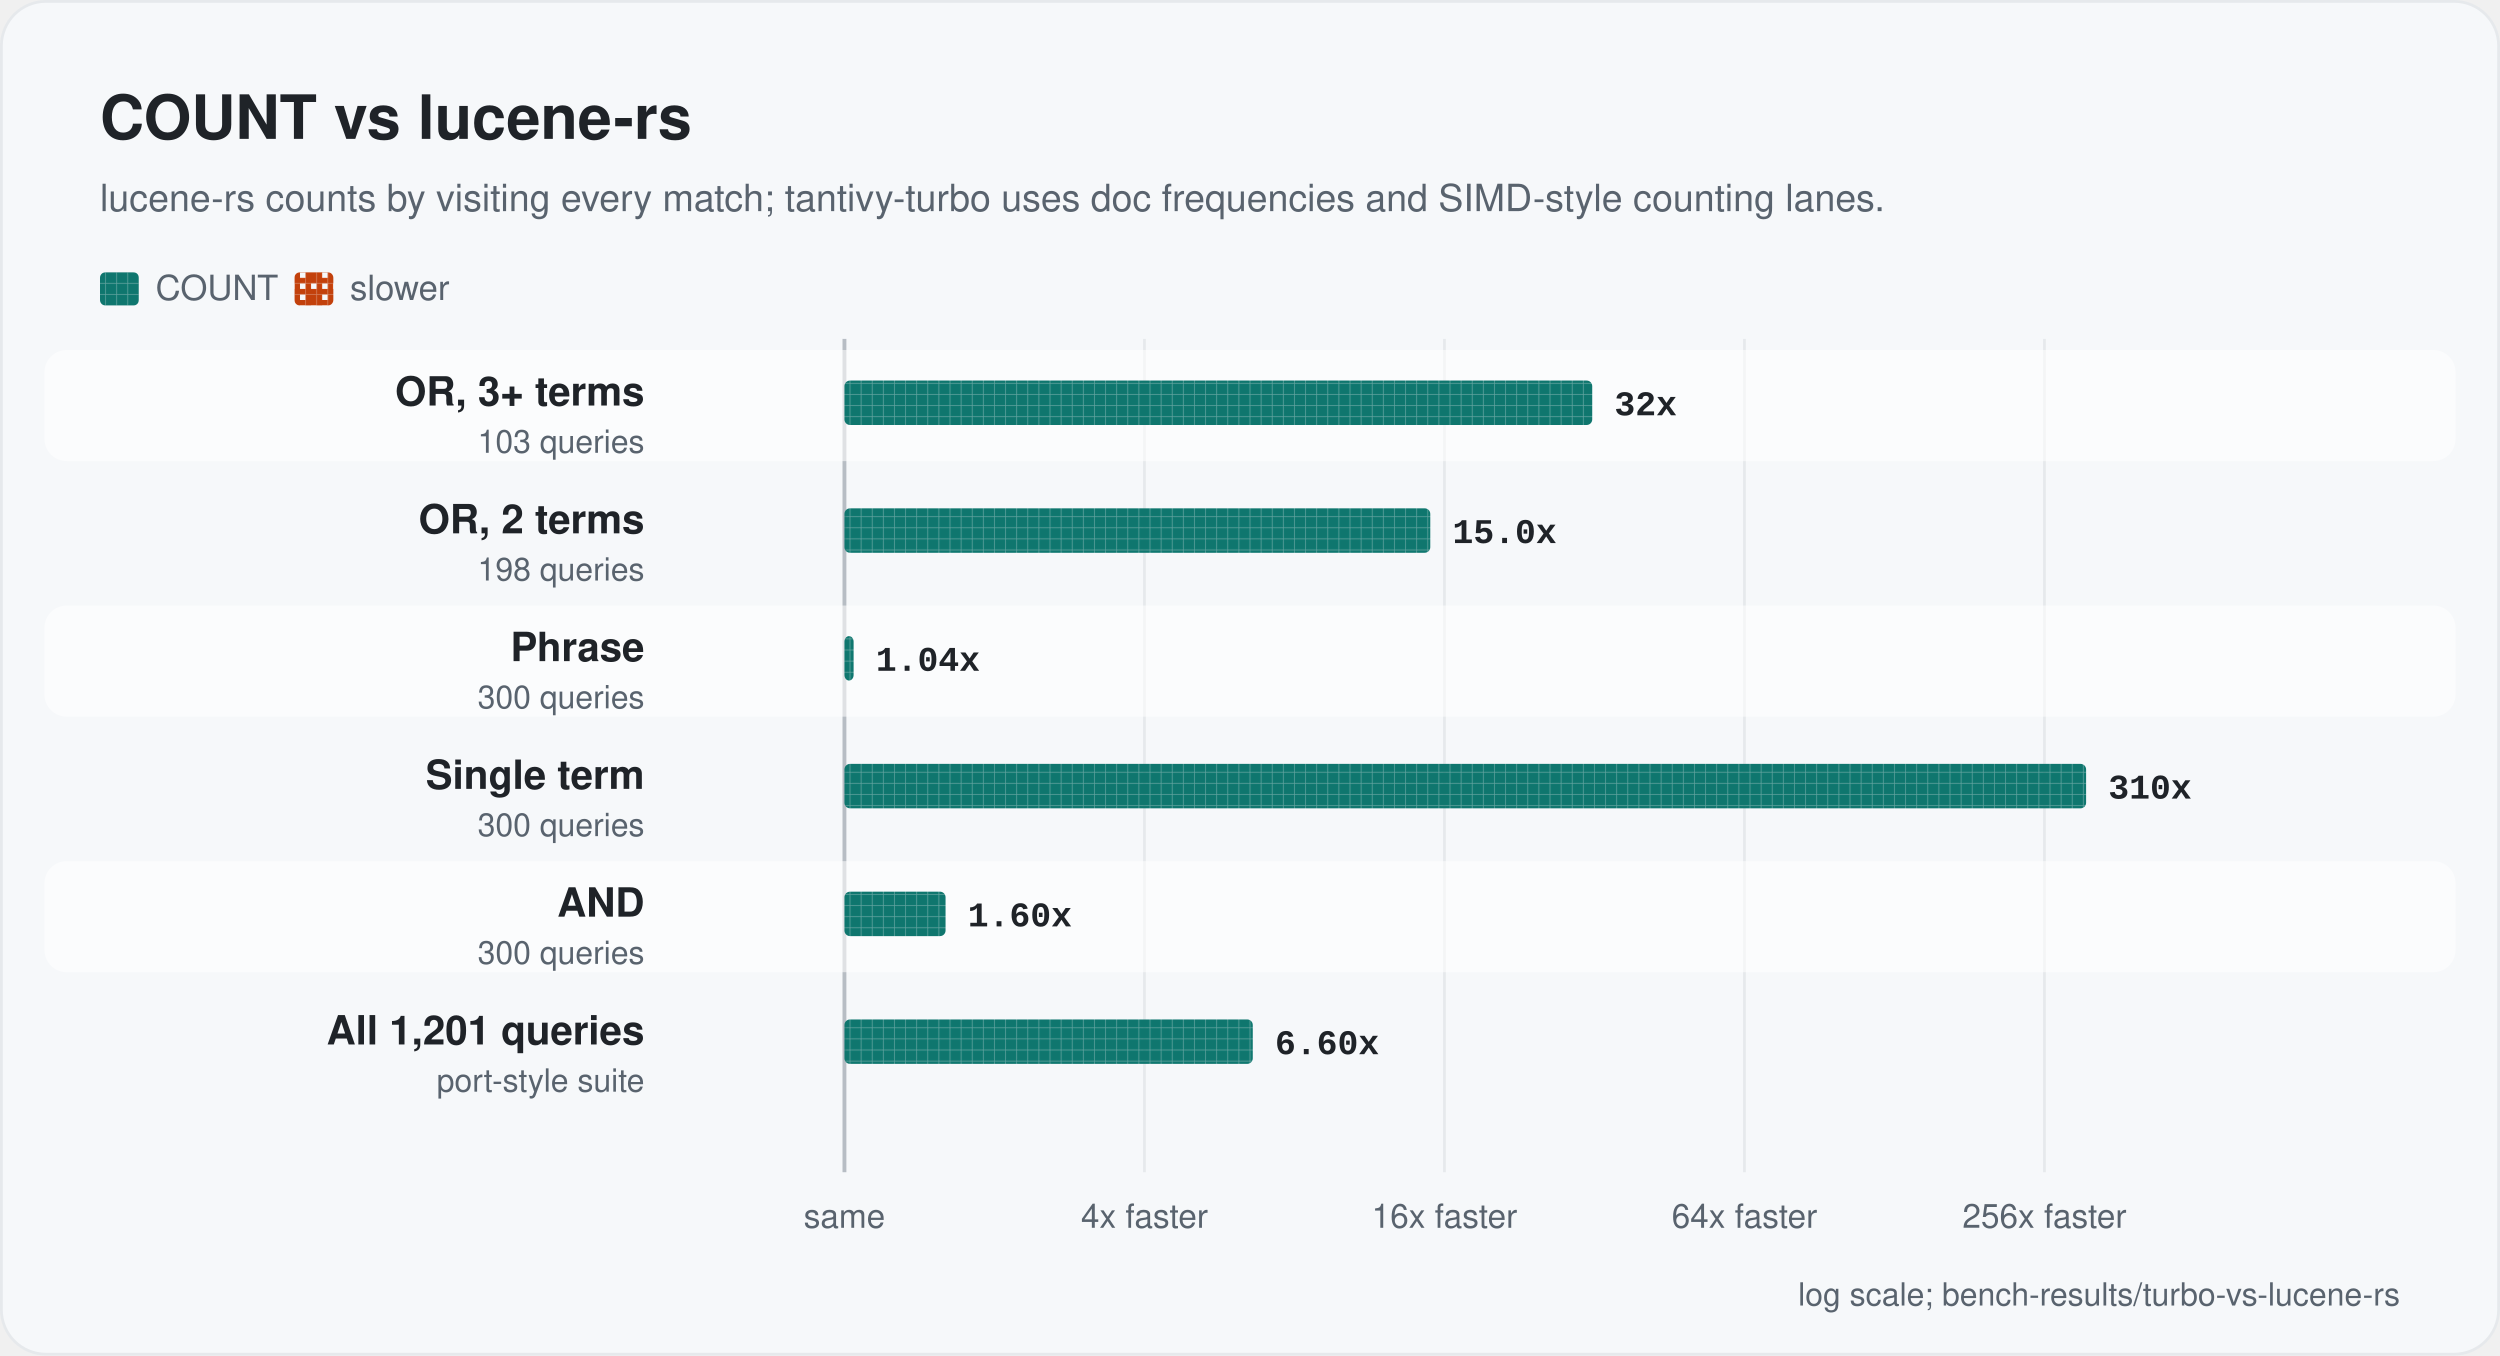
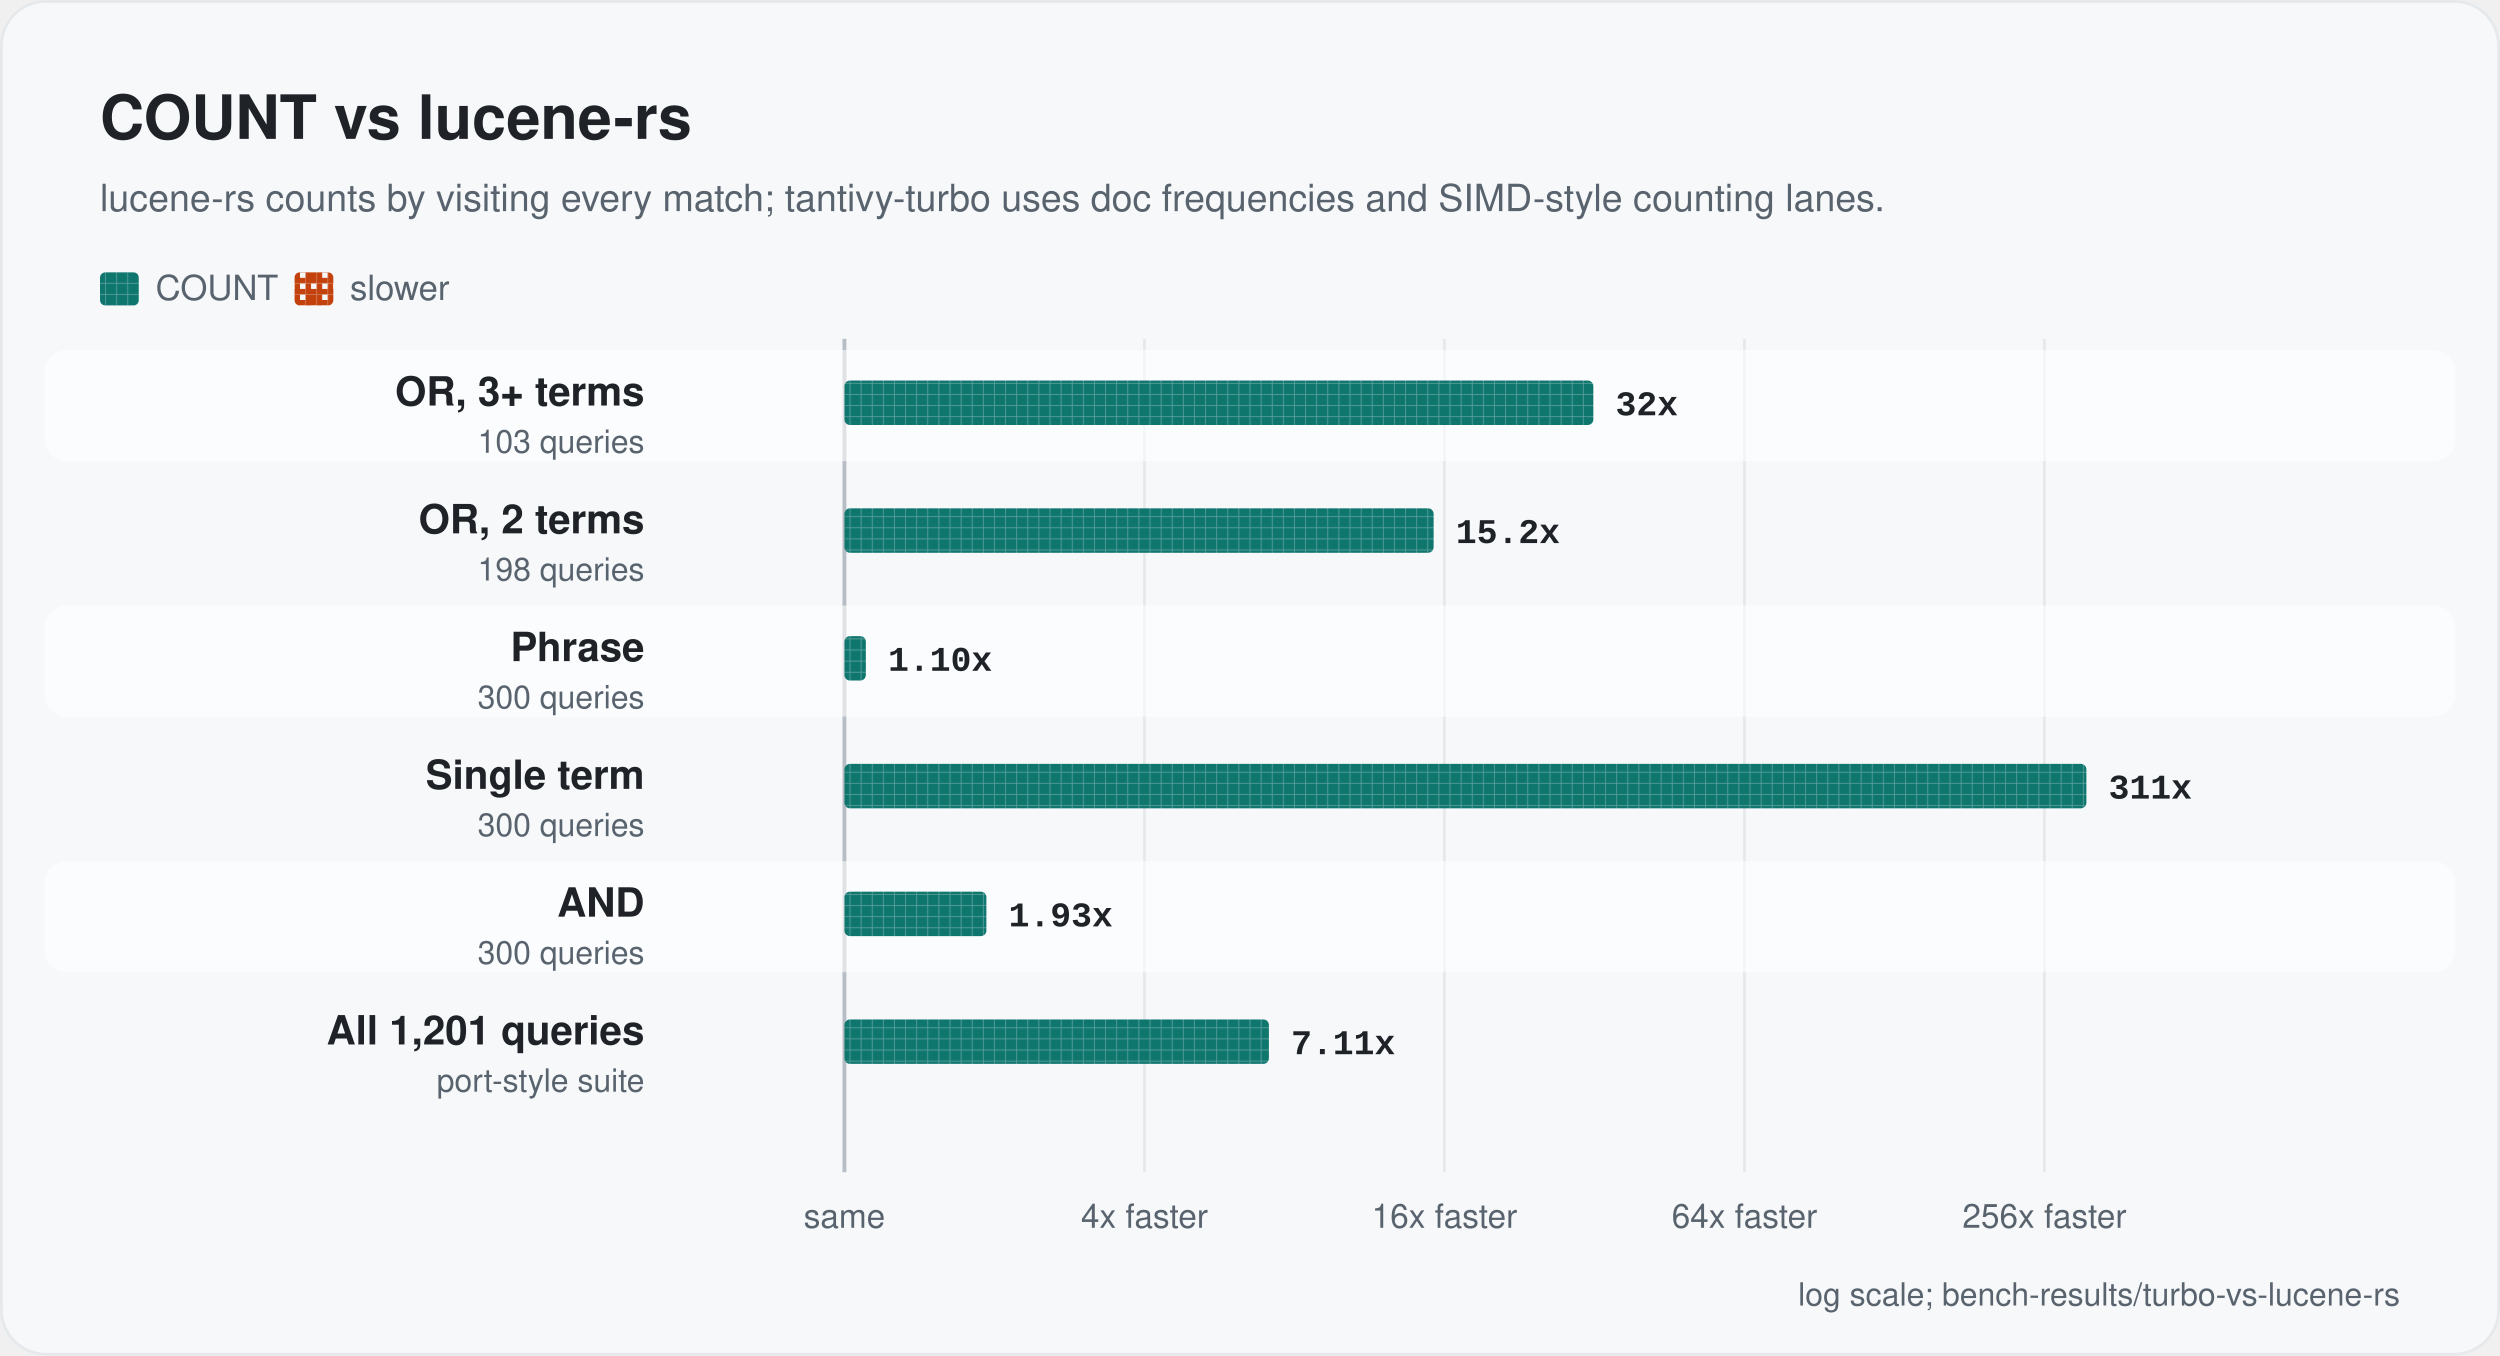
<svg xmlns="http://www.w3.org/2000/svg" width="900" height="488" viewBox="0 0 900 488">
  <defs>
    <pattern id="fast6" width="8" height="8" patternUnits="userSpaceOnUse">
      <rect x="0" y="0" width="2" height="2" fill="#4d7c0f" />
      <rect x="4" y="0" width="2" height="2" fill="#4d7c0f" />
      <rect x="2" y="2" width="2" height="2" fill="#4d7c0f" />
      <rect x="0" y="4" width="2" height="2" fill="#4d7c0f" />
      <rect x="4" y="4" width="2" height="2" fill="#4d7c0f" />
      <rect x="6" y="6" width="2" height="2" fill="#4d7c0f" />
    </pattern>
    <pattern id="fast10" width="8" height="8" patternUnits="userSpaceOnUse">
      <rect x="0" y="0" width="2" height="2" fill="#4d7c0f" />
      <rect x="2" y="0" width="2" height="2" fill="#4d7c0f" />
      <rect x="4" y="0" width="2" height="2" fill="#4d7c0f" />
      <rect x="2" y="2" width="2" height="2" fill="#4d7c0f" />
      <rect x="6" y="2" width="2" height="2" fill="#4d7c0f" />
      <rect x="0" y="4" width="2" height="2" fill="#4d7c0f" />
      <rect x="4" y="4" width="2" height="2" fill="#4d7c0f" />
      <rect x="6" y="4" width="2" height="2" fill="#4d7c0f" />
      <rect x="2" y="6" width="2" height="2" fill="#4d7c0f" />
      <rect x="6" y="6" width="2" height="2" fill="#4d7c0f" />
    </pattern>
    <pattern id="fast13" width="8" height="8" patternUnits="userSpaceOnUse">
      <rect x="0" y="0" width="2" height="2" fill="#4d7c0f" />
      <rect x="2" y="0" width="2" height="2" fill="#4d7c0f" />
      <rect x="4" y="0" width="2" height="2" fill="#4d7c0f" />
      <rect x="6" y="0" width="2" height="2" fill="#4d7c0f" />
      <rect x="0" y="2" width="2" height="2" fill="#4d7c0f" />
      <rect x="2" y="2" width="2" height="2" fill="#4d7c0f" />
      <rect x="6" y="2" width="2" height="2" fill="#4d7c0f" />
      <rect x="0" y="4" width="2" height="2" fill="#4d7c0f" />
      <rect x="2" y="4" width="2" height="2" fill="#4d7c0f" />
      <rect x="4" y="4" width="2" height="2" fill="#4d7c0f" />
      <rect x="6" y="4" width="2" height="2" fill="#4d7c0f" />
      <rect x="2" y="6" width="2" height="2" fill="#4d7c0f" />
      <rect x="6" y="6" width="2" height="2" fill="#4d7c0f" />
    </pattern>
    <pattern id="fast16" width="8" height="8" patternUnits="userSpaceOnUse">
      <rect x="0" y="0" width="2" height="2" fill="#4d7c0f" />
      <rect x="2" y="0" width="2" height="2" fill="#4d7c0f" />
      <rect x="4" y="0" width="2" height="2" fill="#4d7c0f" />
      <rect x="6" y="0" width="2" height="2" fill="#4d7c0f" />
      <rect x="0" y="2" width="2" height="2" fill="#4d7c0f" />
      <rect x="2" y="2" width="2" height="2" fill="#4d7c0f" />
      <rect x="4" y="2" width="2" height="2" fill="#4d7c0f" />
      <rect x="6" y="2" width="2" height="2" fill="#4d7c0f" />
      <rect x="0" y="4" width="2" height="2" fill="#4d7c0f" />
      <rect x="2" y="4" width="2" height="2" fill="#4d7c0f" />
      <rect x="4" y="4" width="2" height="2" fill="#4d7c0f" />
      <rect x="6" y="4" width="2" height="2" fill="#4d7c0f" />
      <rect x="0" y="6" width="2" height="2" fill="#4d7c0f" />
      <rect x="2" y="6" width="2" height="2" fill="#4d7c0f" />
      <rect x="4" y="6" width="2" height="2" fill="#4d7c0f" />
      <rect x="6" y="6" width="2" height="2" fill="#4d7c0f" />
    </pattern>
    <pattern id="fast26" width="8" height="8" patternUnits="userSpaceOnUse">
      <rect x="0" y="0" width="2" height="2" fill="#0f766e" />
      <rect x="4" y="0" width="2" height="2" fill="#0f766e" />
      <rect x="2" y="2" width="2" height="2" fill="#0f766e" />
      <rect x="0" y="4" width="2" height="2" fill="#0f766e" />
      <rect x="4" y="4" width="2" height="2" fill="#0f766e" />
      <rect x="6" y="6" width="2" height="2" fill="#0f766e" />
    </pattern>
    <pattern id="fast210" width="8" height="8" patternUnits="userSpaceOnUse">
      <rect x="0" y="0" width="2" height="2" fill="#0f766e" />
      <rect x="2" y="0" width="2" height="2" fill="#0f766e" />
      <rect x="4" y="0" width="2" height="2" fill="#0f766e" />
      <rect x="2" y="2" width="2" height="2" fill="#0f766e" />
      <rect x="6" y="2" width="2" height="2" fill="#0f766e" />
      <rect x="0" y="4" width="2" height="2" fill="#0f766e" />
      <rect x="4" y="4" width="2" height="2" fill="#0f766e" />
      <rect x="6" y="4" width="2" height="2" fill="#0f766e" />
      <rect x="2" y="6" width="2" height="2" fill="#0f766e" />
      <rect x="6" y="6" width="2" height="2" fill="#0f766e" />
    </pattern>
    <pattern id="fast213" width="8" height="8" patternUnits="userSpaceOnUse">
      <rect x="0" y="0" width="2" height="2" fill="#0f766e" />
      <rect x="2" y="0" width="2" height="2" fill="#0f766e" />
      <rect x="4" y="0" width="2" height="2" fill="#0f766e" />
      <rect x="6" y="0" width="2" height="2" fill="#0f766e" />
      <rect x="0" y="2" width="2" height="2" fill="#0f766e" />
      <rect x="2" y="2" width="2" height="2" fill="#0f766e" />
      <rect x="6" y="2" width="2" height="2" fill="#0f766e" />
      <rect x="0" y="4" width="2" height="2" fill="#0f766e" />
      <rect x="2" y="4" width="2" height="2" fill="#0f766e" />
      <rect x="4" y="4" width="2" height="2" fill="#0f766e" />
      <rect x="6" y="4" width="2" height="2" fill="#0f766e" />
      <rect x="2" y="6" width="2" height="2" fill="#0f766e" />
      <rect x="6" y="6" width="2" height="2" fill="#0f766e" />
    </pattern>
    <pattern id="fast216" width="8" height="8" patternUnits="userSpaceOnUse">
      <rect x="0" y="0" width="2" height="2" fill="#0f766e" />
      <rect x="2" y="0" width="2" height="2" fill="#0f766e" />
      <rect x="4" y="0" width="2" height="2" fill="#0f766e" />
      <rect x="6" y="0" width="2" height="2" fill="#0f766e" />
      <rect x="0" y="2" width="2" height="2" fill="#0f766e" />
      <rect x="2" y="2" width="2" height="2" fill="#0f766e" />
      <rect x="4" y="2" width="2" height="2" fill="#0f766e" />
      <rect x="6" y="2" width="2" height="2" fill="#0f766e" />
      <rect x="0" y="4" width="2" height="2" fill="#0f766e" />
      <rect x="2" y="4" width="2" height="2" fill="#0f766e" />
      <rect x="4" y="4" width="2" height="2" fill="#0f766e" />
      <rect x="6" y="4" width="2" height="2" fill="#0f766e" />
      <rect x="0" y="6" width="2" height="2" fill="#0f766e" />
      <rect x="2" y="6" width="2" height="2" fill="#0f766e" />
      <rect x="4" y="6" width="2" height="2" fill="#0f766e" />
      <rect x="6" y="6" width="2" height="2" fill="#0f766e" />
    </pattern>
    <pattern id="slow6" width="8" height="8" patternUnits="userSpaceOnUse">
      <rect x="0" y="0" width="2" height="2" fill="#c2410c" />
      <rect x="4" y="0" width="2" height="2" fill="#c2410c" />
      <rect x="2" y="2" width="2" height="2" fill="#c2410c" />
      <rect x="0" y="4" width="2" height="2" fill="#c2410c" />
      <rect x="4" y="4" width="2" height="2" fill="#c2410c" />
      <rect x="6" y="6" width="2" height="2" fill="#c2410c" />
    </pattern>
    <pattern id="slow10" width="8" height="8" patternUnits="userSpaceOnUse">
      <rect x="0" y="0" width="2" height="2" fill="#c2410c" />
      <rect x="2" y="0" width="2" height="2" fill="#c2410c" />
      <rect x="4" y="0" width="2" height="2" fill="#c2410c" />
      <rect x="2" y="2" width="2" height="2" fill="#c2410c" />
      <rect x="6" y="2" width="2" height="2" fill="#c2410c" />
      <rect x="0" y="4" width="2" height="2" fill="#c2410c" />
      <rect x="4" y="4" width="2" height="2" fill="#c2410c" />
      <rect x="6" y="4" width="2" height="2" fill="#c2410c" />
      <rect x="2" y="6" width="2" height="2" fill="#c2410c" />
      <rect x="6" y="6" width="2" height="2" fill="#c2410c" />
    </pattern>
    <pattern id="slow13" width="8" height="8" patternUnits="userSpaceOnUse">
      <rect x="0" y="0" width="2" height="2" fill="#c2410c" />
      <rect x="2" y="0" width="2" height="2" fill="#c2410c" />
      <rect x="4" y="0" width="2" height="2" fill="#c2410c" />
      <rect x="6" y="0" width="2" height="2" fill="#c2410c" />
      <rect x="0" y="2" width="2" height="2" fill="#c2410c" />
      <rect x="2" y="2" width="2" height="2" fill="#c2410c" />
      <rect x="6" y="2" width="2" height="2" fill="#c2410c" />
      <rect x="0" y="4" width="2" height="2" fill="#c2410c" />
      <rect x="2" y="4" width="2" height="2" fill="#c2410c" />
      <rect x="4" y="4" width="2" height="2" fill="#c2410c" />
      <rect x="6" y="4" width="2" height="2" fill="#c2410c" />
      <rect x="2" y="6" width="2" height="2" fill="#c2410c" />
      <rect x="6" y="6" width="2" height="2" fill="#c2410c" />
    </pattern>
    <pattern id="slow16" width="8" height="8" patternUnits="userSpaceOnUse">
      <rect x="0" y="0" width="2" height="2" fill="#c2410c" />
      <rect x="2" y="0" width="2" height="2" fill="#c2410c" />
      <rect x="4" y="0" width="2" height="2" fill="#c2410c" />
      <rect x="6" y="0" width="2" height="2" fill="#c2410c" />
      <rect x="0" y="2" width="2" height="2" fill="#c2410c" />
      <rect x="2" y="2" width="2" height="2" fill="#c2410c" />
      <rect x="4" y="2" width="2" height="2" fill="#c2410c" />
      <rect x="6" y="2" width="2" height="2" fill="#c2410c" />
      <rect x="0" y="4" width="2" height="2" fill="#c2410c" />
      <rect x="2" y="4" width="2" height="2" fill="#c2410c" />
      <rect x="4" y="4" width="2" height="2" fill="#c2410c" />
      <rect x="6" y="4" width="2" height="2" fill="#c2410c" />
      <rect x="0" y="6" width="2" height="2" fill="#c2410c" />
      <rect x="2" y="6" width="2" height="2" fill="#c2410c" />
      <rect x="4" y="6" width="2" height="2" fill="#c2410c" />
      <rect x="6" y="6" width="2" height="2" fill="#c2410c" />
    </pattern>
    <pattern id="neutral6" width="8" height="8" patternUnits="userSpaceOnUse">
      <rect x="0" y="0" width="2" height="2" fill="#8c959f" />
      <rect x="4" y="0" width="2" height="2" fill="#8c959f" />
      <rect x="2" y="2" width="2" height="2" fill="#8c959f" />
      <rect x="0" y="4" width="2" height="2" fill="#8c959f" />
      <rect x="4" y="4" width="2" height="2" fill="#8c959f" />
      <rect x="6" y="6" width="2" height="2" fill="#8c959f" />
    </pattern>
    <pattern id="neutral10" width="8" height="8" patternUnits="userSpaceOnUse">
      <rect x="0" y="0" width="2" height="2" fill="#8c959f" />
      <rect x="2" y="0" width="2" height="2" fill="#8c959f" />
      <rect x="4" y="0" width="2" height="2" fill="#8c959f" />
      <rect x="2" y="2" width="2" height="2" fill="#8c959f" />
      <rect x="6" y="2" width="2" height="2" fill="#8c959f" />
      <rect x="0" y="4" width="2" height="2" fill="#8c959f" />
      <rect x="4" y="4" width="2" height="2" fill="#8c959f" />
      <rect x="6" y="4" width="2" height="2" fill="#8c959f" />
      <rect x="2" y="6" width="2" height="2" fill="#8c959f" />
      <rect x="6" y="6" width="2" height="2" fill="#8c959f" />
    </pattern>
    <pattern id="neutral13" width="8" height="8" patternUnits="userSpaceOnUse">
      <rect x="0" y="0" width="2" height="2" fill="#8c959f" />
      <rect x="2" y="0" width="2" height="2" fill="#8c959f" />
      <rect x="4" y="0" width="2" height="2" fill="#8c959f" />
      <rect x="6" y="0" width="2" height="2" fill="#8c959f" />
      <rect x="0" y="2" width="2" height="2" fill="#8c959f" />
      <rect x="2" y="2" width="2" height="2" fill="#8c959f" />
      <rect x="6" y="2" width="2" height="2" fill="#8c959f" />
      <rect x="0" y="4" width="2" height="2" fill="#8c959f" />
      <rect x="2" y="4" width="2" height="2" fill="#8c959f" />
      <rect x="4" y="4" width="2" height="2" fill="#8c959f" />
      <rect x="6" y="4" width="2" height="2" fill="#8c959f" />
      <rect x="2" y="6" width="2" height="2" fill="#8c959f" />
      <rect x="6" y="6" width="2" height="2" fill="#8c959f" />
    </pattern>
    <pattern id="neutral16" width="8" height="8" patternUnits="userSpaceOnUse">
      <rect x="0" y="0" width="2" height="2" fill="#8c959f" />
      <rect x="2" y="0" width="2" height="2" fill="#8c959f" />
      <rect x="4" y="0" width="2" height="2" fill="#8c959f" />
      <rect x="6" y="0" width="2" height="2" fill="#8c959f" />
      <rect x="0" y="2" width="2" height="2" fill="#8c959f" />
      <rect x="2" y="2" width="2" height="2" fill="#8c959f" />
      <rect x="4" y="2" width="2" height="2" fill="#8c959f" />
      <rect x="6" y="2" width="2" height="2" fill="#8c959f" />
      <rect x="0" y="4" width="2" height="2" fill="#8c959f" />
      <rect x="2" y="4" width="2" height="2" fill="#8c959f" />
      <rect x="4" y="4" width="2" height="2" fill="#8c959f" />
      <rect x="6" y="4" width="2" height="2" fill="#8c959f" />
      <rect x="0" y="6" width="2" height="2" fill="#8c959f" />
      <rect x="2" y="6" width="2" height="2" fill="#8c959f" />
      <rect x="4" y="6" width="2" height="2" fill="#8c959f" />
      <rect x="6" y="6" width="2" height="2" fill="#8c959f" />
    </pattern>
    <pattern id="ink6" width="8" height="8" patternUnits="userSpaceOnUse">
      <rect x="0" y="0" width="2" height="2" fill="#1f2328" />
      <rect x="4" y="0" width="2" height="2" fill="#1f2328" />
      <rect x="2" y="2" width="2" height="2" fill="#1f2328" />
      <rect x="0" y="4" width="2" height="2" fill="#1f2328" />
      <rect x="4" y="4" width="2" height="2" fill="#1f2328" />
      <rect x="6" y="6" width="2" height="2" fill="#1f2328" />
    </pattern>
    <pattern id="ink10" width="8" height="8" patternUnits="userSpaceOnUse">
      <rect x="0" y="0" width="2" height="2" fill="#1f2328" />
      <rect x="2" y="0" width="2" height="2" fill="#1f2328" />
      <rect x="4" y="0" width="2" height="2" fill="#1f2328" />
      <rect x="2" y="2" width="2" height="2" fill="#1f2328" />
      <rect x="6" y="2" width="2" height="2" fill="#1f2328" />
      <rect x="0" y="4" width="2" height="2" fill="#1f2328" />
      <rect x="4" y="4" width="2" height="2" fill="#1f2328" />
      <rect x="6" y="4" width="2" height="2" fill="#1f2328" />
      <rect x="2" y="6" width="2" height="2" fill="#1f2328" />
      <rect x="6" y="6" width="2" height="2" fill="#1f2328" />
    </pattern>
    <pattern id="ink13" width="8" height="8" patternUnits="userSpaceOnUse">
      <rect x="0" y="0" width="2" height="2" fill="#1f2328" />
      <rect x="2" y="0" width="2" height="2" fill="#1f2328" />
      <rect x="4" y="0" width="2" height="2" fill="#1f2328" />
      <rect x="6" y="0" width="2" height="2" fill="#1f2328" />
      <rect x="0" y="2" width="2" height="2" fill="#1f2328" />
      <rect x="2" y="2" width="2" height="2" fill="#1f2328" />
      <rect x="6" y="2" width="2" height="2" fill="#1f2328" />
      <rect x="0" y="4" width="2" height="2" fill="#1f2328" />
      <rect x="2" y="4" width="2" height="2" fill="#1f2328" />
      <rect x="4" y="4" width="2" height="2" fill="#1f2328" />
      <rect x="6" y="4" width="2" height="2" fill="#1f2328" />
      <rect x="2" y="6" width="2" height="2" fill="#1f2328" />
      <rect x="6" y="6" width="2" height="2" fill="#1f2328" />
    </pattern>
    <pattern id="ink16" width="8" height="8" patternUnits="userSpaceOnUse">
      <rect x="0" y="0" width="2" height="2" fill="#1f2328" />
      <rect x="2" y="0" width="2" height="2" fill="#1f2328" />
      <rect x="4" y="0" width="2" height="2" fill="#1f2328" />
      <rect x="6" y="0" width="2" height="2" fill="#1f2328" />
      <rect x="0" y="2" width="2" height="2" fill="#1f2328" />
      <rect x="2" y="2" width="2" height="2" fill="#1f2328" />
      <rect x="4" y="2" width="2" height="2" fill="#1f2328" />
      <rect x="6" y="2" width="2" height="2" fill="#1f2328" />
      <rect x="0" y="4" width="2" height="2" fill="#1f2328" />
      <rect x="2" y="4" width="2" height="2" fill="#1f2328" />
      <rect x="4" y="4" width="2" height="2" fill="#1f2328" />
      <rect x="6" y="4" width="2" height="2" fill="#1f2328" />
      <rect x="0" y="6" width="2" height="2" fill="#1f2328" />
      <rect x="2" y="6" width="2" height="2" fill="#1f2328" />
      <rect x="4" y="6" width="2" height="2" fill="#1f2328" />
      <rect x="6" y="6" width="2" height="2" fill="#1f2328" />
    </pattern>
  </defs>
  <rect x="0.5" y="0.5" width="899" height="487" rx="16" fill="#f6f8fa" stroke="#e6e9ec" />
  <text x="36.0" y="50.0" font-size="22" font-weight="650" fill="#1f2328" text-anchor="start" font-family="-apple-system, BlinkMacSystemFont, 'Segoe UI', Helvetica, Arial, sans-serif" opacity="1">COUNT vs lucene-rs</text>
  <text x="36.0" y="76.0" font-size="13.5" font-weight="400" fill="#59636e" text-anchor="start" font-family="-apple-system, BlinkMacSystemFont, 'Segoe UI', Helvetica, Arial, sans-serif" opacity="1">lucene-rs counts by visiting every match; tantivy-turbo uses doc frequencies and SIMD-style counting lanes.</text>
  <rect x="36" y="98" width="14" height="12" rx="2" fill="url(#fast216)" />
  <text x="56.0" y="108.0" font-size="12.5" font-weight="400" fill="#59636e" text-anchor="start" font-family="-apple-system, BlinkMacSystemFont, 'Segoe UI', Helvetica, Arial, sans-serif" opacity="1">COUNT</text>
  <rect x="106.0" y="98" width="14" height="12" rx="2" fill="url(#slow13)" />
  <text x="126.0" y="108.0" font-size="12.5" font-weight="400" fill="#59636e" text-anchor="start" font-family="-apple-system, BlinkMacSystemFont, 'Segoe UI', Helvetica, Arial, sans-serif" opacity="1">slower</text>
  <line x1="304.0" y1="122" x2="304.0" y2="422" stroke="#b7bdc4" stroke-width="1.4" />
  <text x="304.0" y="442.0" font-size="12" font-weight="400" fill="#59636e" text-anchor="middle" font-family="-apple-system, BlinkMacSystemFont, 'Segoe UI', Helvetica, Arial, sans-serif" opacity="1">same</text>
  <line x1="412.0" y1="122" x2="412.0" y2="422" stroke="#e6e9ec" stroke-width="1" />
  <text x="412.0" y="442.0" font-size="12" font-weight="400" fill="#59636e" text-anchor="middle" font-family="-apple-system, BlinkMacSystemFont, 'Segoe UI', Helvetica, Arial, sans-serif" opacity="1">4x faster</text>
  <line x1="520.0" y1="122" x2="520.0" y2="422" stroke="#e6e9ec" stroke-width="1" />
  <text x="520.0" y="442.0" font-size="12" font-weight="400" fill="#59636e" text-anchor="middle" font-family="-apple-system, BlinkMacSystemFont, 'Segoe UI', Helvetica, Arial, sans-serif" opacity="1">16x faster</text>
  <line x1="628.0" y1="122" x2="628.0" y2="422" stroke="#e6e9ec" stroke-width="1" />
  <text x="628.0" y="442.0" font-size="12" font-weight="400" fill="#59636e" text-anchor="middle" font-family="-apple-system, BlinkMacSystemFont, 'Segoe UI', Helvetica, Arial, sans-serif" opacity="1">64x faster</text>
  <line x1="736.0" y1="122" x2="736.0" y2="422" stroke="#e6e9ec" stroke-width="1" />
  <text x="736.0" y="442.0" font-size="12" font-weight="400" fill="#59636e" text-anchor="middle" font-family="-apple-system, BlinkMacSystemFont, 'Segoe UI', Helvetica, Arial, sans-serif" opacity="1">256x faster</text>
  <rect x="16" y="126" width="868" height="40" rx="8" fill="#ffffff" opacity="0.55" />
  <text x="232.0" y="146.0" font-size="14.5" font-weight="550" fill="#1f2328" text-anchor="end" font-family="-apple-system, BlinkMacSystemFont, 'Segoe UI', Helvetica, Arial, sans-serif" opacity="1">OR, 3+ terms</text>
  <text x="232.0" y="163.0" font-size="11.5" font-weight="400" fill="#59636e" text-anchor="end" font-family="-apple-system, BlinkMacSystemFont, 'Segoe UI', Helvetica, Arial, sans-serif" opacity="1">103 queries</text>
-   <rect x="304.0" y="137" width="269.2" height="16" rx="2" fill="url(#fast216)" />
-   <text x="581.2" y="149.5" font-size="12.5" font-weight="600" fill="#1f2328" text-anchor="start" font-family="ui-monospace, SFMono-Regular, Menlo, Consolas, 'Liberation Mono', monospace" opacity="1">32x</text>
+   <rect x="304.0" y="137" width="269.6" height="16" rx="2" fill="url(#fast216)" />
+   <text x="581.6" y="149.5" font-size="12.5" font-weight="600" fill="#1f2328" text-anchor="start" font-family="ui-monospace, SFMono-Regular, Menlo, Consolas, 'Liberation Mono', monospace" opacity="1">32x</text>
  <text x="232.0" y="192.0" font-size="14.5" font-weight="550" fill="#1f2328" text-anchor="end" font-family="-apple-system, BlinkMacSystemFont, 'Segoe UI', Helvetica, Arial, sans-serif" opacity="1">OR, 2 terms</text>
  <text x="232.0" y="209.0" font-size="11.5" font-weight="400" fill="#59636e" text-anchor="end" font-family="-apple-system, BlinkMacSystemFont, 'Segoe UI', Helvetica, Arial, sans-serif" opacity="1">198 queries</text>
-   <rect x="304.0" y="183" width="210.9" height="16" rx="2" fill="url(#fast216)" />
-   <text x="522.9" y="195.5" font-size="12.5" font-weight="600" fill="#1f2328" text-anchor="start" font-family="ui-monospace, SFMono-Regular, Menlo, Consolas, 'Liberation Mono', monospace" opacity="1">15.0x</text>
+   <rect x="304.0" y="183" width="212.1" height="16" rx="2" fill="url(#fast216)" />
+   <text x="524.1" y="195.5" font-size="12.5" font-weight="600" fill="#1f2328" text-anchor="start" font-family="ui-monospace, SFMono-Regular, Menlo, Consolas, 'Liberation Mono', monospace" opacity="1">15.2x</text>
  <rect x="16" y="218" width="868" height="40" rx="8" fill="#ffffff" opacity="0.55" />
  <text x="232.0" y="238.0" font-size="14.5" font-weight="550" fill="#1f2328" text-anchor="end" font-family="-apple-system, BlinkMacSystemFont, 'Segoe UI', Helvetica, Arial, sans-serif" opacity="1">Phrase</text>
  <text x="232.0" y="255.0" font-size="11.5" font-weight="400" fill="#59636e" text-anchor="end" font-family="-apple-system, BlinkMacSystemFont, 'Segoe UI', Helvetica, Arial, sans-serif" opacity="1">300 queries</text>
-   <rect x="304.0" y="229" width="3.3" height="16" rx="2" fill="url(#fast216)" />
-   <text x="315.3" y="241.5" font-size="12.5" font-weight="600" fill="#1f2328" text-anchor="start" font-family="ui-monospace, SFMono-Regular, Menlo, Consolas, 'Liberation Mono', monospace" opacity="1">1.04x</text>
+   <rect x="304.0" y="229" width="7.7" height="16" rx="2" fill="url(#fast216)" />
+   <text x="319.7" y="241.5" font-size="12.5" font-weight="600" fill="#1f2328" text-anchor="start" font-family="ui-monospace, SFMono-Regular, Menlo, Consolas, 'Liberation Mono', monospace" opacity="1">1.10x</text>
  <text x="232.0" y="284.0" font-size="14.5" font-weight="550" fill="#1f2328" text-anchor="end" font-family="-apple-system, BlinkMacSystemFont, 'Segoe UI', Helvetica, Arial, sans-serif" opacity="1">Single term</text>
  <text x="232.0" y="301.0" font-size="11.5" font-weight="400" fill="#59636e" text-anchor="end" font-family="-apple-system, BlinkMacSystemFont, 'Segoe UI', Helvetica, Arial, sans-serif" opacity="1">300 queries</text>
-   <rect x="304.0" y="275" width="447.0" height="16" rx="2" fill="url(#fast216)" />
-   <text x="759.0" y="287.5" font-size="12.5" font-weight="600" fill="#1f2328" text-anchor="start" font-family="ui-monospace, SFMono-Regular, Menlo, Consolas, 'Liberation Mono', monospace" opacity="1">310x</text>
+   <rect x="304.0" y="275" width="447.1" height="16" rx="2" fill="url(#fast216)" />
+   <text x="759.1" y="287.5" font-size="12.5" font-weight="600" fill="#1f2328" text-anchor="start" font-family="ui-monospace, SFMono-Regular, Menlo, Consolas, 'Liberation Mono', monospace" opacity="1">311x</text>
  <rect x="16" y="310" width="868" height="40" rx="8" fill="#ffffff" opacity="0.55" />
  <text x="232.0" y="330.0" font-size="14.5" font-weight="550" fill="#1f2328" text-anchor="end" font-family="-apple-system, BlinkMacSystemFont, 'Segoe UI', Helvetica, Arial, sans-serif" opacity="1">AND</text>
  <text x="232.0" y="347.0" font-size="11.5" font-weight="400" fill="#59636e" text-anchor="end" font-family="-apple-system, BlinkMacSystemFont, 'Segoe UI', Helvetica, Arial, sans-serif" opacity="1">300 queries</text>
-   <rect x="304.0" y="321" width="36.4" height="16" rx="2" fill="url(#fast216)" />
-   <text x="348.4" y="333.5" font-size="12.5" font-weight="600" fill="#1f2328" text-anchor="start" font-family="ui-monospace, SFMono-Regular, Menlo, Consolas, 'Liberation Mono', monospace" opacity="1">1.60x</text>
+   <rect x="304.0" y="321" width="51.1" height="16" rx="2" fill="url(#fast216)" />
+   <text x="363.1" y="333.5" font-size="12.5" font-weight="600" fill="#1f2328" text-anchor="start" font-family="ui-monospace, SFMono-Regular, Menlo, Consolas, 'Liberation Mono', monospace" opacity="1">1.93x</text>
  <text x="232.0" y="376.0" font-size="14.5" font-weight="550" fill="#1f2328" text-anchor="end" font-family="-apple-system, BlinkMacSystemFont, 'Segoe UI', Helvetica, Arial, sans-serif" opacity="1">All 1,201 queries</text>
  <text x="232.0" y="393.0" font-size="11.5" font-weight="400" fill="#59636e" text-anchor="end" font-family="-apple-system, BlinkMacSystemFont, 'Segoe UI', Helvetica, Arial, sans-serif" opacity="1">port-style suite</text>
-   <rect x="304.0" y="367" width="147.0" height="16" rx="2" fill="url(#fast216)" />
-   <text x="459.0" y="379.5" font-size="12.5" font-weight="600" fill="#1f2328" text-anchor="start" font-family="ui-monospace, SFMono-Regular, Menlo, Consolas, 'Liberation Mono', monospace" opacity="1">6.60x</text>
+   <rect x="304.0" y="367" width="152.8" height="16" rx="2" fill="url(#fast216)" />
+   <text x="464.8" y="379.5" font-size="12.5" font-weight="600" fill="#1f2328" text-anchor="start" font-family="ui-monospace, SFMono-Regular, Menlo, Consolas, 'Liberation Mono', monospace" opacity="1">7.11x</text>
  <text x="864.0" y="470.0" font-size="11.5" font-weight="400" fill="#59636e" text-anchor="end" font-family="-apple-system, BlinkMacSystemFont, 'Segoe UI', Helvetica, Arial, sans-serif" opacity="1">log scale; bench-results/turbo-vs-lucene-rs</text>
</svg>
